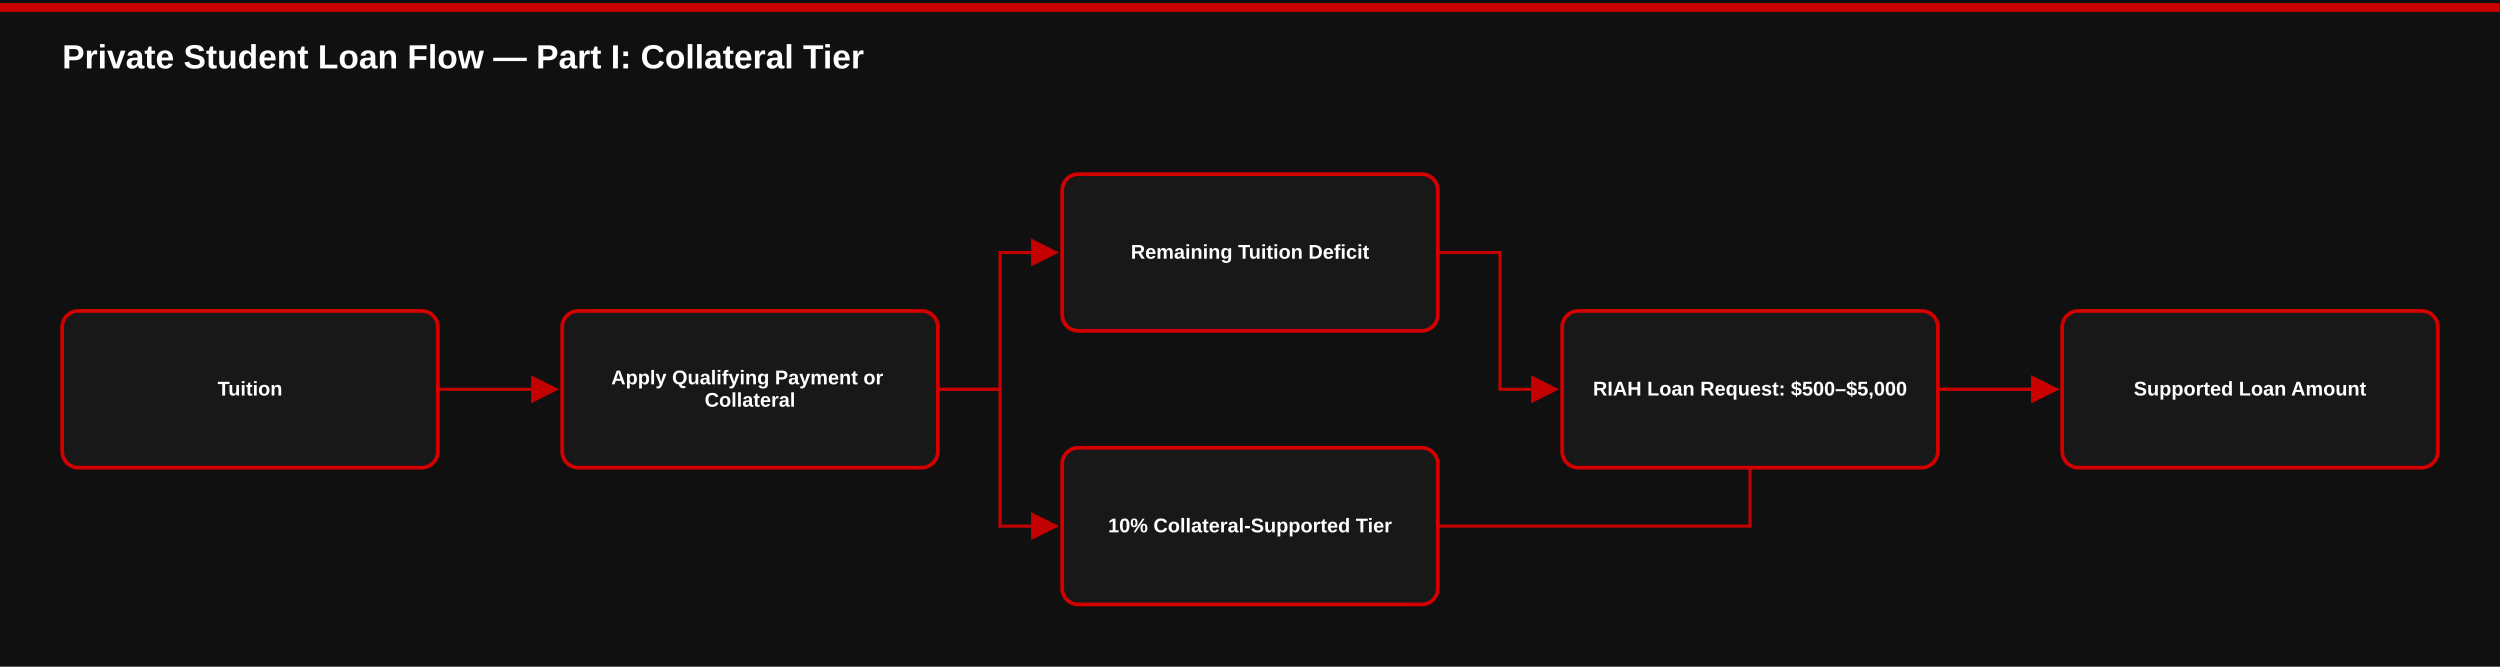
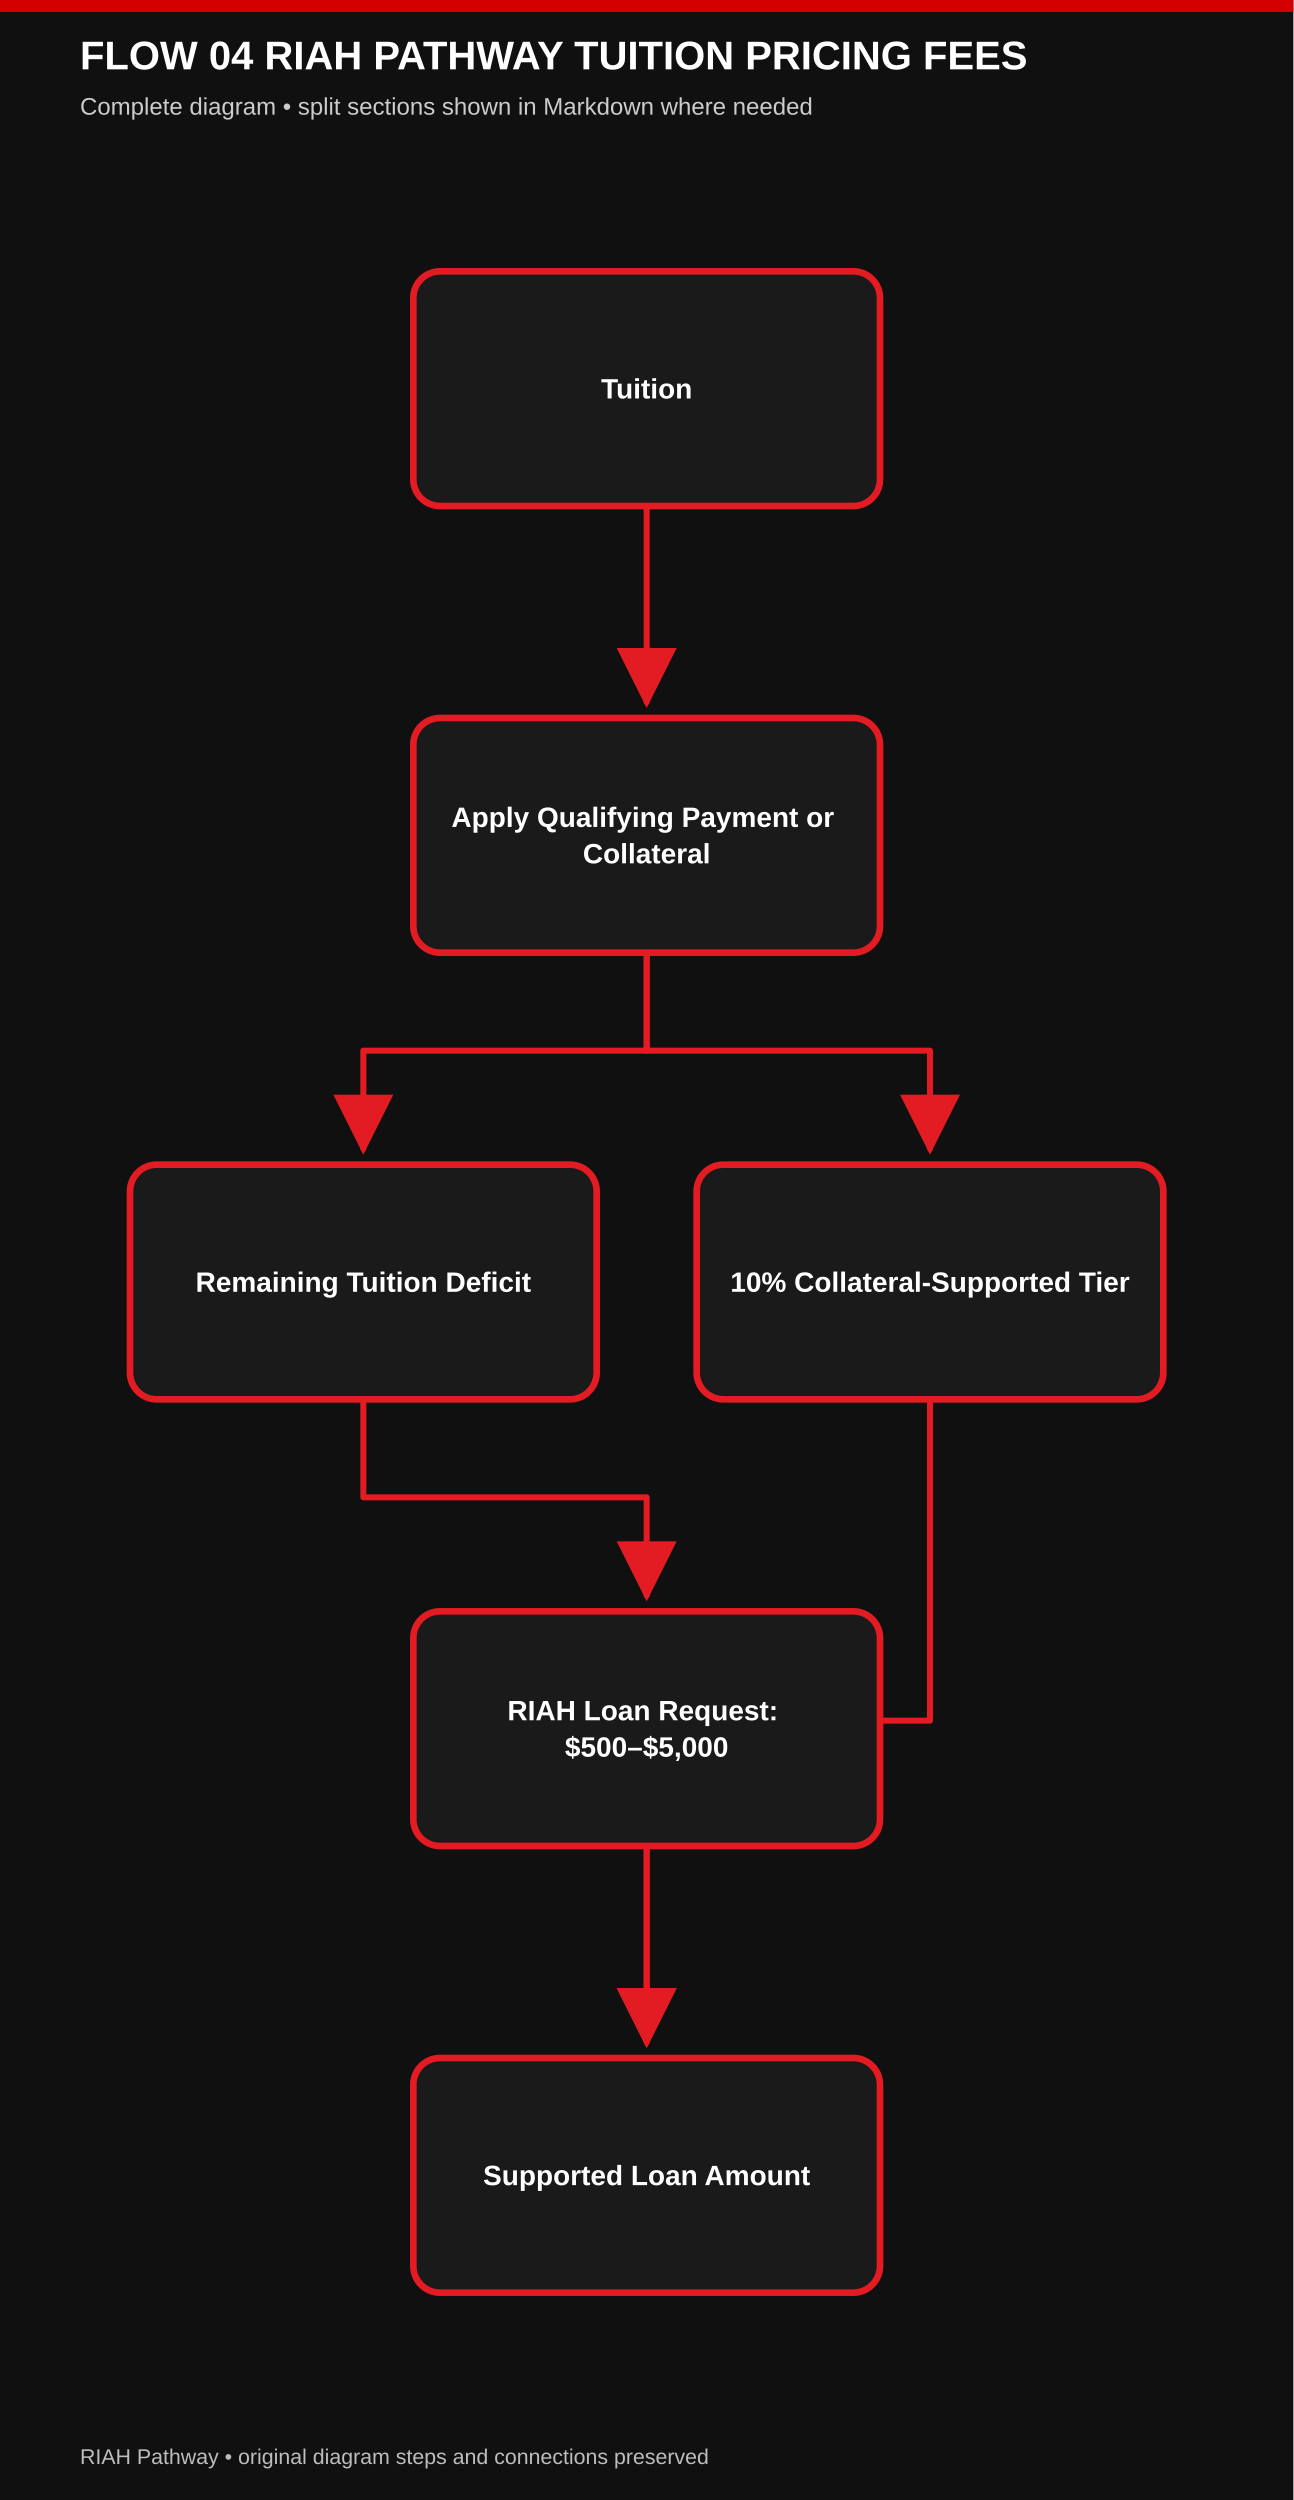
- <svg xmlns="http://www.w3.org/2000/svg" width="2010" height="536" viewBox="0 0 2010 536" role="img" aria-label="Private Student Loan Flow — Part I: Collateral Tier">
+ <svg xmlns="http://www.w3.org/2000/svg" width="970" height="1875" viewBox="0 0 970 1875" role="img" aria-label="FLOW 04 RIAH PATHWAY TUITION PRICING FEES">
  <defs>
-     <marker id="arrow" markerWidth="9" markerHeight="9" refX="8" refY="4.5" orient="auto">
-       <path d="M0,0 L9,4.5 L0,9 Z" fill="#CC0000" />
+     <marker id="arrow" markerWidth="10" markerHeight="10" refX="9" refY="5" orient="auto">
+       <path d="M0,0 L10,5 L0,10 Z" fill="#E31B23" />
    </marker>
  </defs>
-   <rect width="2010" height="536" fill="#101010" />
-   <path d="M0,6 H2010" stroke="#CC0000" stroke-width="7" />
-   <text x="50" y="55" fill="#FFFFFF" font-family="Arial,sans-serif" font-size="27" font-weight="700">Private Student Loan Flow — Part I: Collateral Tier</text>
-   <path d="M352,313 L402,313 L402,313 L447,313" fill="none" stroke="#CC0000" stroke-width="2.5" marker-end="url(#arrow)" opacity=".95" />
-   <path d="M754,313 L804,313 L804,203 L849,203" fill="none" stroke="#CC0000" stroke-width="2.5" marker-end="url(#arrow)" opacity=".95" />
-   <path d="M754,313 L804,313 L804,423 L849,423" fill="none" stroke="#CC0000" stroke-width="2.5" marker-end="url(#arrow)" opacity=".95" />
-   <path d="M1156,203 L1206,203 L1206,313 L1251,313" fill="none" stroke="#CC0000" stroke-width="2.5" marker-end="url(#arrow)" opacity=".95" />
-   <path d="M1156,423 L1407,423 L1407,313 L1653,313" fill="none" stroke="#CC0000" stroke-width="2.5" marker-end="url(#arrow)" opacity=".95" />
-   <path d="M1558,313 L1608,313 L1608,313 L1653,313" fill="none" stroke="#CC0000" stroke-width="2.5" marker-end="url(#arrow)" opacity=".95" />
-   <rect x="50" y="250" width="302" height="126" rx="13" fill="#181818" stroke="#D40000" stroke-width="3" />
-   <text x="201" y="318" font-family="Arial,sans-serif" fill="#FFFFFF" text-anchor="middle" font-size="16" font-weight="600">
-     <tspan x="201" dy="0">Tuition</tspan>
+   <rect width="970" height="1875" fill="#101010" />
+   <rect width="970" height="9" fill="#D40000" />
+   <text x="60" y="52" fill="#FFFFFF" font-family="Arial,DejaVu Sans,sans-serif" font-size="30" font-weight="700">FLOW 04 RIAH PATHWAY TUITION PRICING FEES</text>
+   <text x="60" y="86" fill="#CCCCCC" font-family="Arial,DejaVu Sans,sans-serif" font-size="18">Complete diagram • split sections shown in Markdown where needed</text>
+   <path d="M485,379.5 L485,453 L485,453 L485,526.5" stroke="#E31B23" stroke-width="4.5" fill="none" stroke-linecap="round" stroke-linejoin="round" marker-end="url(#arrow)" />
+   <path d="M485,714.5 L485,788 L272.5,788 L272.5,861.5" stroke="#E31B23" stroke-width="4.5" fill="none" stroke-linecap="round" stroke-linejoin="round" marker-end="url(#arrow)" />
+   <path d="M485,714.5 L485,788 L697.5,788 L697.5,861.5" stroke="#E31B23" stroke-width="4.5" fill="none" stroke-linecap="round" stroke-linejoin="round" marker-end="url(#arrow)" />
+   <path d="M272.5,1049.5 L272.5,1123 L485,1123 L485,1196.5" stroke="#E31B23" stroke-width="4.5" fill="none" stroke-linecap="round" stroke-linejoin="round" marker-end="url(#arrow)" />
+   <path d="M697.5,1049.5 L697.5,1290.5 L485,1290.5 L485,1531.5" stroke="#E31B23" stroke-width="4.5" fill="none" stroke-linecap="round" stroke-linejoin="round" marker-end="url(#arrow)" />
+   <path d="M485,1384.5 L485,1458 L485,1458 L485,1531.5" stroke="#E31B23" stroke-width="4.5" fill="none" stroke-linecap="round" stroke-linejoin="round" marker-end="url(#arrow)" />
+   <rect x="310" y="203.5" width="350" height="176" rx="20" fill="#1A1A1A" stroke="#E31B23" stroke-width="5" />
+   <text x="485" y="298.85" font-family="Arial,DejaVu Sans,sans-serif" fill="#FFFFFF" font-size="21" font-weight="700" text-anchor="middle">
+     <tspan x="485" dy="0">Tuition</tspan>
  </text>
-   <rect x="452" y="250" width="302" height="126" rx="13" fill="#181818" stroke="#D40000" stroke-width="3" />
-   <text x="603" y="309" font-family="Arial,sans-serif" fill="#FFFFFF" text-anchor="middle" font-size="16" font-weight="600">
-     <tspan x="603" dy="0">Apply Qualifying Payment or</tspan>
-     <tspan x="603" dy="18">Collateral</tspan>
+   <rect x="310" y="538.5" width="350" height="176" rx="20" fill="#1A1A1A" stroke="#E31B23" stroke-width="5" />
+   <text x="485" y="620.2" font-family="Arial,DejaVu Sans,sans-serif" fill="#FFFFFF" font-size="21" font-weight="700" text-anchor="middle">
+     <tspan x="485" dy="0">Apply Qualifying Payment or</tspan>
+     <tspan x="485" dy="27.3">Collateral</tspan>
  </text>
-   <rect x="854" y="140" width="302" height="126" rx="13" fill="#181818" stroke="#D40000" stroke-width="3" />
-   <text x="1005" y="208" font-family="Arial,sans-serif" fill="#FFFFFF" text-anchor="middle" font-size="16" font-weight="600">
-     <tspan x="1005" dy="0">Remaining Tuition Deficit</tspan>
+   <rect x="97.5" y="873.5" width="350" height="176" rx="20" fill="#1A1A1A" stroke="#E31B23" stroke-width="5" />
+   <text x="272.5" y="968.85" font-family="Arial,DejaVu Sans,sans-serif" fill="#FFFFFF" font-size="21" font-weight="700" text-anchor="middle">
+     <tspan x="272.5" dy="0">Remaining Tuition Deficit</tspan>
  </text>
-   <rect x="854" y="360" width="302" height="126" rx="13" fill="#181818" stroke="#D40000" stroke-width="3" />
-   <text x="1005" y="428" font-family="Arial,sans-serif" fill="#FFFFFF" text-anchor="middle" font-size="16" font-weight="600">
-     <tspan x="1005" dy="0">10% Collateral-Supported Tier</tspan>
+   <rect x="522.5" y="873.5" width="350" height="176" rx="20" fill="#1A1A1A" stroke="#E31B23" stroke-width="5" />
+   <text x="697.5" y="968.85" font-family="Arial,DejaVu Sans,sans-serif" fill="#FFFFFF" font-size="21" font-weight="700" text-anchor="middle">
+     <tspan x="697.5" dy="0">10% Collateral-Supported Tier</tspan>
  </text>
-   <rect x="1256" y="250" width="302" height="126" rx="13" fill="#181818" stroke="#D40000" stroke-width="3" />
-   <text x="1407" y="318" font-family="Arial,sans-serif" fill="#FFFFFF" text-anchor="middle" font-size="16" font-weight="600">
-     <tspan x="1407" dy="0">RIAH Loan Request: $500–$5,000</tspan>
+   <rect x="310" y="1208.5" width="350" height="176" rx="20" fill="#1A1A1A" stroke="#E31B23" stroke-width="5" />
+   <text x="485" y="1290.2" font-family="Arial,DejaVu Sans,sans-serif" fill="#FFFFFF" font-size="21" font-weight="700" text-anchor="middle">
+     <tspan x="485" dy="0">RIAH Loan Request:</tspan>
+     <tspan x="485" dy="27.3">$500–$5,000</tspan>
  </text>
-   <rect x="1658" y="250" width="302" height="126" rx="13" fill="#181818" stroke="#D40000" stroke-width="3" />
-   <text x="1809" y="318" font-family="Arial,sans-serif" fill="#FFFFFF" text-anchor="middle" font-size="16" font-weight="600">
-     <tspan x="1809" dy="0">Supported Loan Amount</tspan>
+   <rect x="310" y="1543.5" width="350" height="176" rx="20" fill="#1A1A1A" stroke="#E31B23" stroke-width="5" />
+   <text x="485" y="1638.85" font-family="Arial,DejaVu Sans,sans-serif" fill="#FFFFFF" font-size="21" font-weight="700" text-anchor="middle">
+     <tspan x="485" dy="0">Supported Loan Amount</tspan>
  </text>
+   <text x="60" y="1848" fill="#BDBDBD" font-family="Arial,DejaVu Sans,sans-serif" font-size="16">RIAH Pathway • original diagram steps and connections preserved</text>
</svg>
